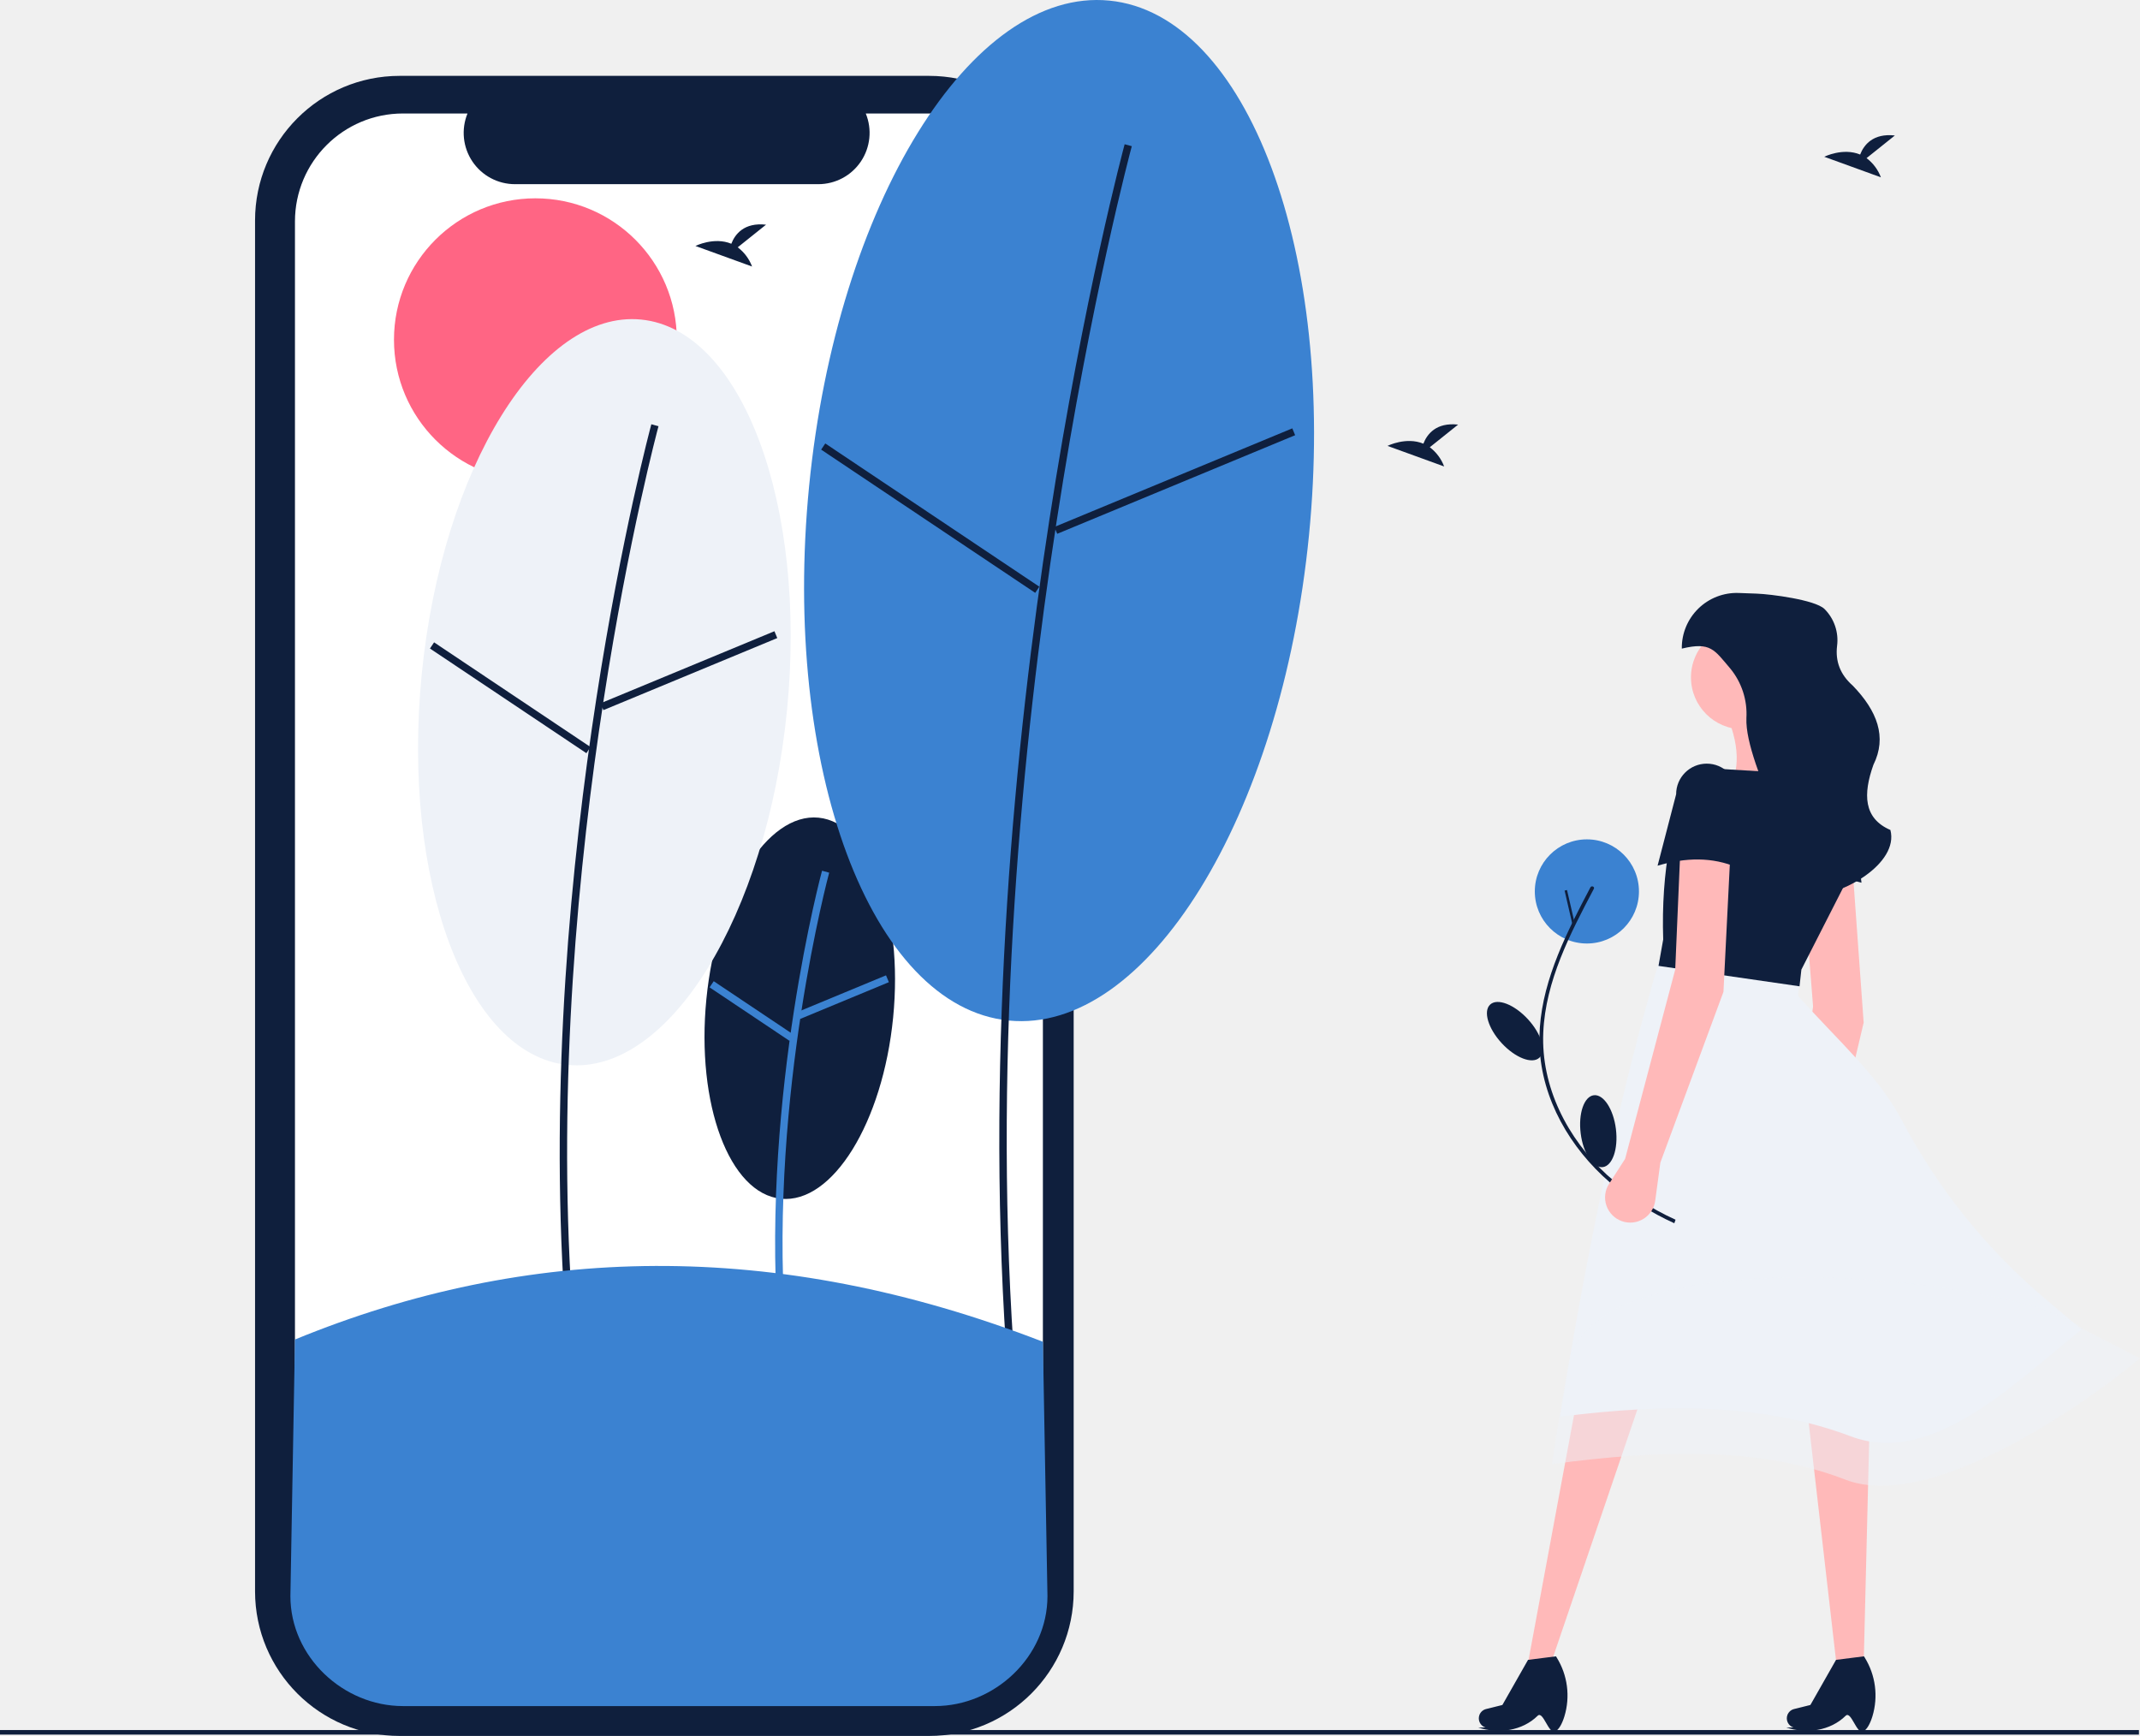
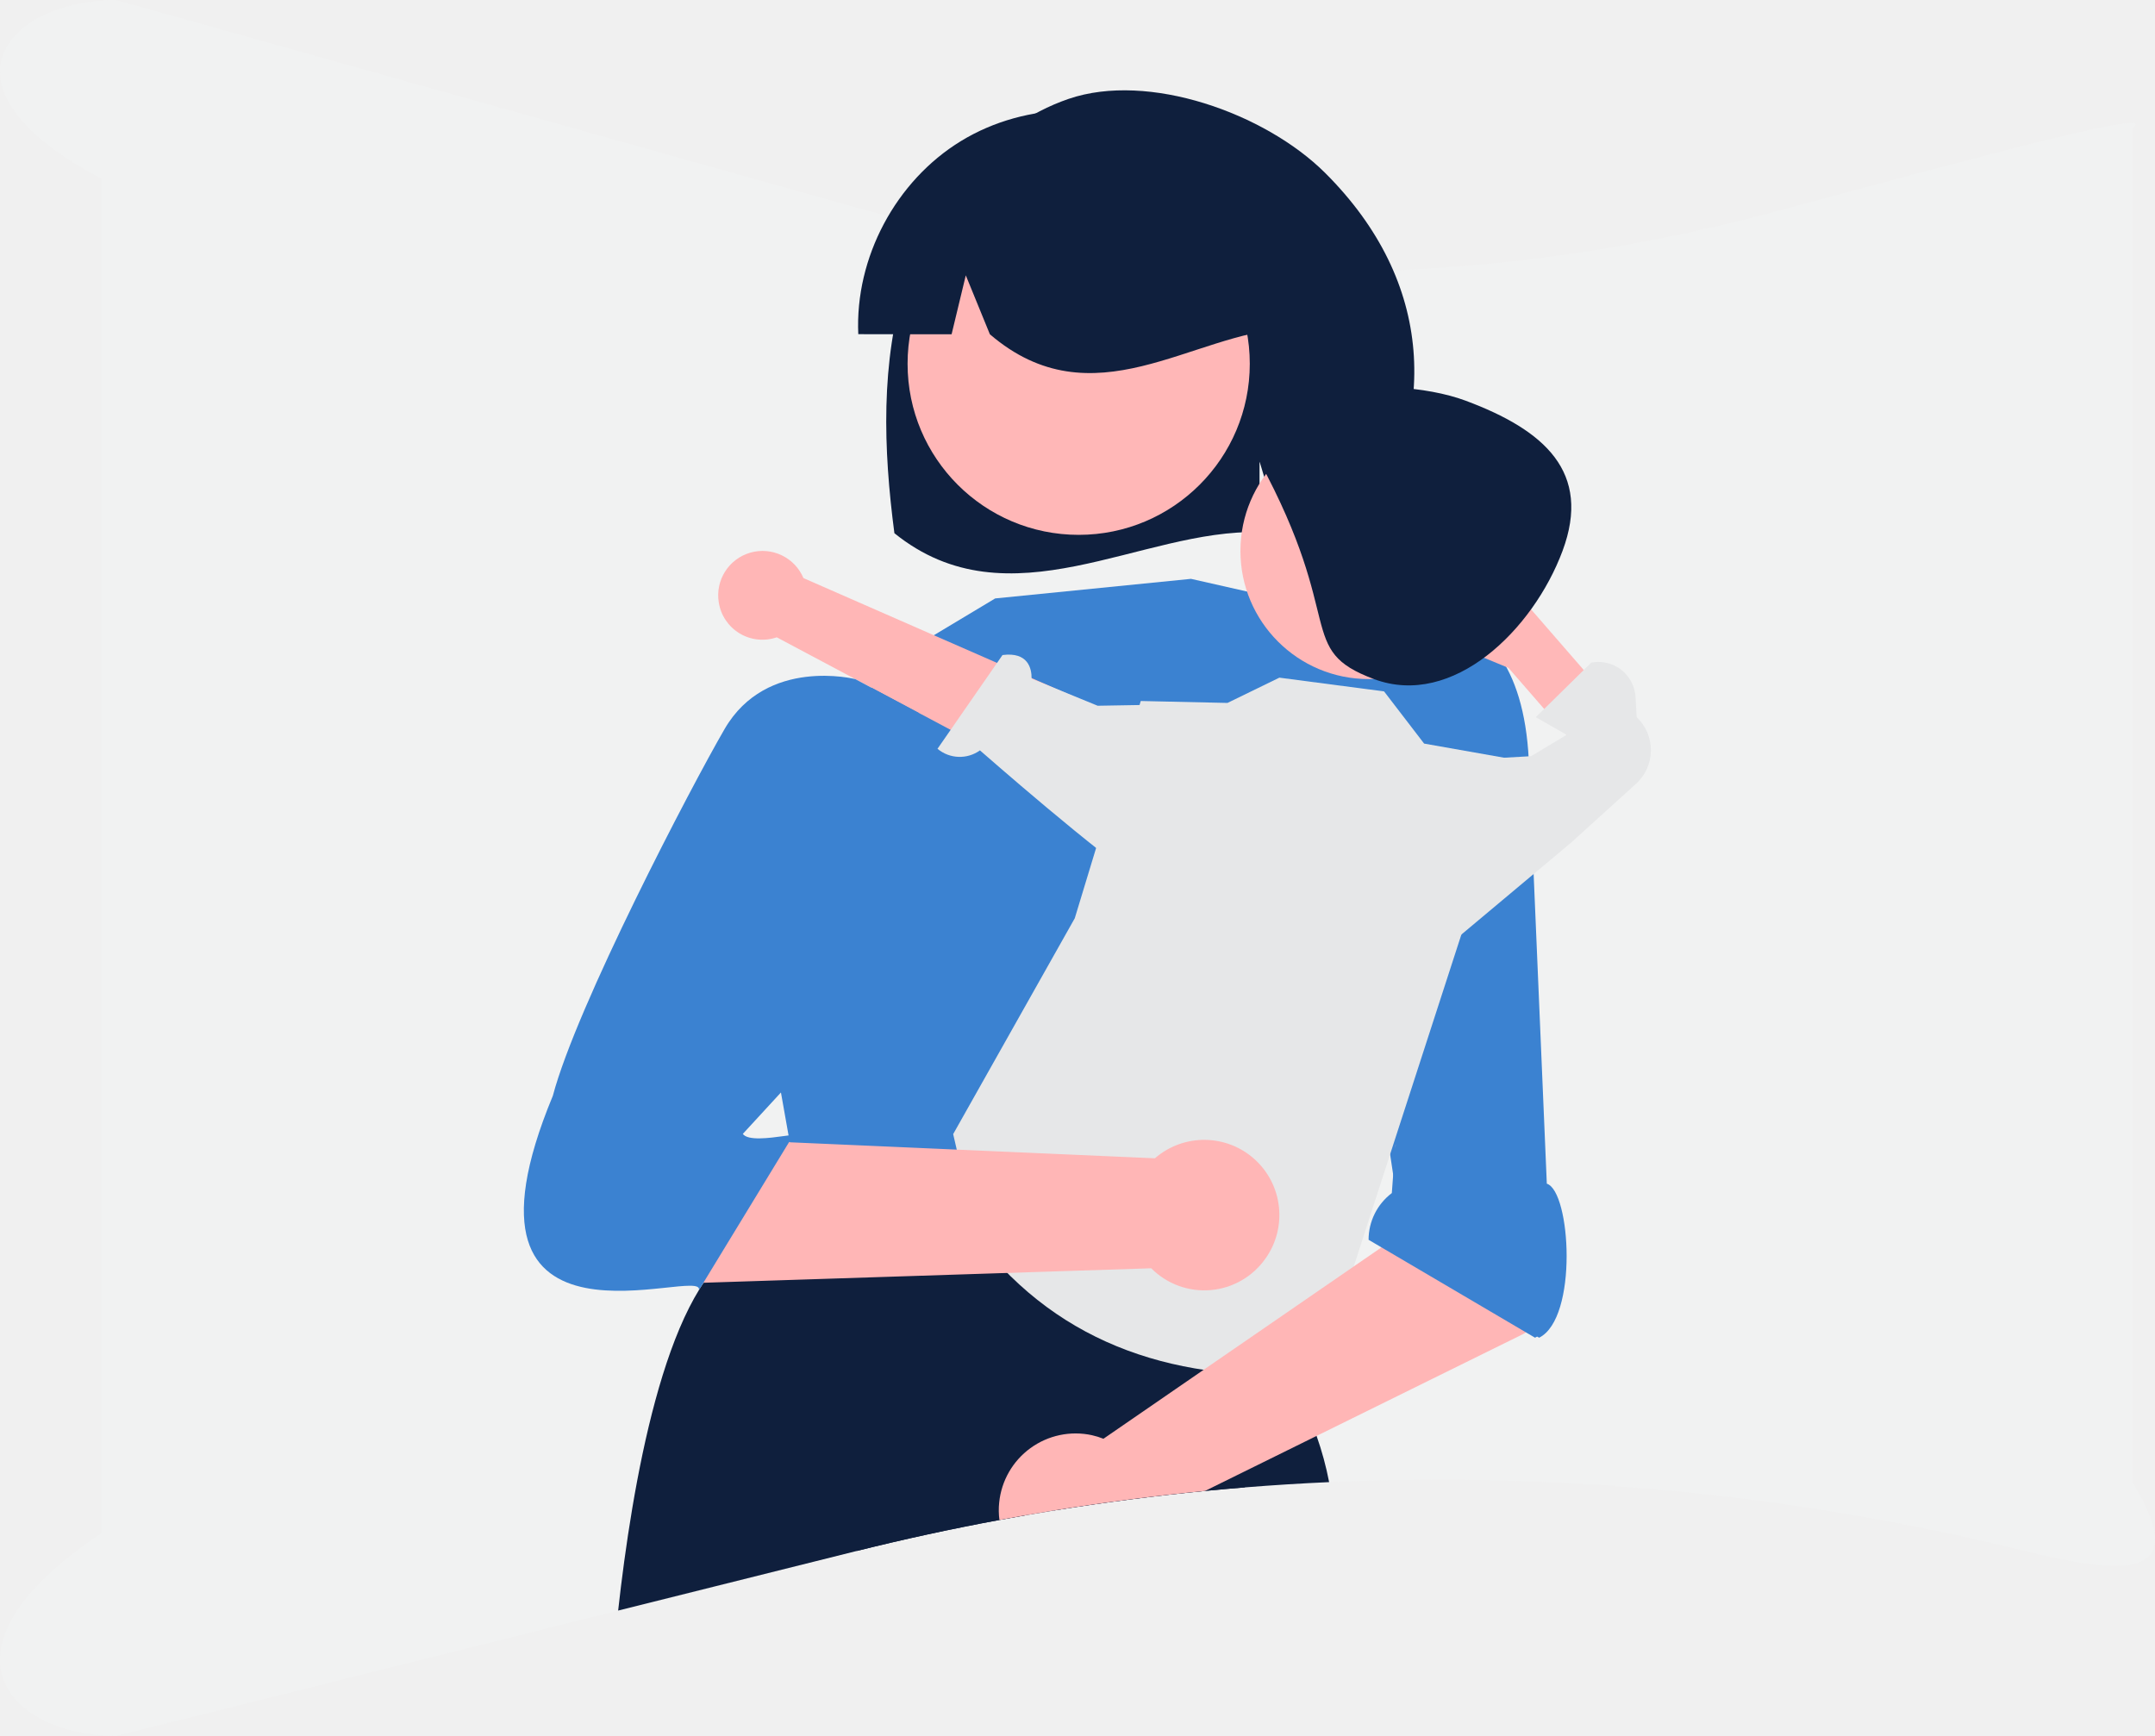
- <svg xmlns="http://www.w3.org/2000/svg" width="938.192" height="761.036" viewBox="0 0 938.192 761.036" role="img" artist="Katerina Limpitsouni" source="https://undraw.co/">
-   <rect y="758.447" width="937.724" height="2" fill="#0f1f3d" />
-   <path d="M605.609,275.687h-3.999V166.142a63.402,63.402,0,0,0-63.402-63.402H306.121a63.402,63.402,0,0,0-63.402,63.402V767.116a63.402,63.402,0,0,0,63.402,63.402H538.208a63.402,63.402,0,0,0,63.402-63.402V353.664h3.999Z" transform="translate(-130.9042 -69.48176)" fill="#0f1f3d" />
-   <path d="M588.118,166.584v600.09a47.351,47.351,0,0,1-47.35,47.35h-233.21a47.342,47.342,0,0,1-47.34-47.35v-600.09a47.342,47.342,0,0,1,47.34-47.35h28.3a22.486,22.486,0,0,0,20.83,30.99h132.96a22.481,22.481,0,0,0,20.82-30.99h30.3A47.351,47.351,0,0,1,588.118,166.584Z" transform="translate(-130.9042 -69.48176)" fill="#fff" />
-   <circle cx="234.724" cy="148.943" r="62" fill="#ff6584" />
-   <ellipse cx="481.529" cy="511.478" rx="83.937" ry="41.137" transform="translate(-205.633 871.0143) rotate(-84.36901)" fill="#0f1f3d" />
-   <path d="M471.828,648.579c-6.697-99.992,19.199-196.412,19.461-197.374l3.136.855c-.261.957-26.013,96.871-19.354,196.303Z" transform="translate(-130.9042 -69.48176)" fill="#3B82D1" />
-   <rect x="479.386" y="505.021" width="42.187" height="3.251" transform="translate(-286.7441 160.731) rotate(-22.51062)" fill="#3B82D1" />
-   <rect x="458.801" y="491.625" width="3.251" height="42.188" transform="matrix(0.55614, -0.83109, 0.83109, 0.55614, -352.6532, 540.7531)" fill="#3B82D1" />
-   <ellipse cx="395.866" cy="372.954" rx="164.171" ry="80.46" transform="translate(-145.035 660.8337) rotate(-84.36901)" fill="#eef2f8" />
-   <path d="M378.443,641.005c-13.081-195.316,37.5-383.648,38.013-385.527l3.136.855c-.511,1.875-50.948,189.701-37.905,384.456Z" transform="translate(-130.9042 -69.48176)" fill="#0f1f3d" />
-   <rect x="391.674" y="361.879" width="82.514" height="3.251" transform="translate(-237.0882 123.9637) rotate(-22.51062)" fill="#0f1f3d" />
-   <rect x="352.968" y="334.124" width="3.251" height="82.514" transform="translate(-285.4879 391.8416) rotate(-56.21159)" fill="#0f1f3d" />
-   <ellipse cx="595.206" cy="293.318" rx="224.655" ry="110.103" transform="translate(113.996 787.3893) rotate(-84.36901)" fill="#3B82D1" />
-   <path d="M571.961,660.085c-17.893-267.175,51.297-524.795,51.997-527.366l3.136.855c-.7,2.566-69.745,259.68-51.89,526.295Z" transform="translate(-130.9042 -69.48176)" fill="#0f1f3d" />
-   <rect x="589.469" y="278.762" width="112.913" height="3.251" transform="translate(-189.038 199.1769) rotate(-22.51062)" fill="#0f1f3d" />
-   <rect x="537.102" y="240.183" width="3.251" height="112.913" transform="translate(-138.3102 509.9302) rotate(-56.21231)" fill="#0f1f3d" />
-   <path d="M260.218,656.723l-2,112.502c0,26.619,23.19,48.199,49.34,48.199h233.21c26.15,0,49.35-21.58,49.35-48.199l-2-111.515C470.547,612.137,361.829,614.995,260.218,656.723Z" transform="translate(-130.9042 -69.48176)" fill="#3B82D1" />
-   <path d="M757.734,265.558l12.413-9.928c-9.643-1.064-13.606,4.195-15.227,8.358-7.534-3.128-15.735.972-15.735.972l24.837,9.017A18.795,18.795,0,0,0,757.734,265.558Z" transform="translate(-130.9042 -69.48176)" fill="#0f1f3d" />
-   <path d="M454.331,177.908l12.413-9.928c-9.643-1.064-13.606,4.195-15.227,8.358-7.534-3.128-15.735.972-15.735.972l24.837,9.017A18.795,18.795,0,0,0,454.331,177.908Z" transform="translate(-130.9042 -69.48176)" fill="#0f1f3d" />
-   <path d="M949.215,138.803l12.413-9.928c-9.643-1.064-13.606,4.195-15.227,8.358-7.534-3.128-15.735.972-15.735.972l24.837,9.017A18.795,18.795,0,0,0,949.215,138.803Z" transform="translate(-130.9042 -69.48176)" fill="#0f1f3d" />
-   <path d="M929.591,595.447l-.211,16.913a11.038,11.038,0,0,1-13.331,10.66h0a11.038,11.038,0,0,1-7.649-15.594l5.652-11.716,11.717-85.025-4.497-56.815,21.998-1.054,4.678,64.988Z" transform="translate(-130.9042 -69.48176)" fill="#ffb9b9" />
-   <polygon points="690.906 615.823 669.756 729.705 680.331 728.078 719.376 613.383 690.906 615.823" fill="#ffb9b9" />
-   <polygon points="792.179 617.043 805.601 733.772 816.989 732.145 819.836 616.23 792.179 617.043" fill="#ffb9b9" />
-   <path d="M1043.472,652.36c-30.32,24.359-65.824,60.136-101.172,46.807-36.887-13.908-79.458-14.788-127.405-8.576C826.347,618.762,840.488,550.798,858.821,488.859l61.008,9.761c.944,1.043-1.334,6.683-.407,7.728,17.149,19.313,34.64,34.282,45.21,54.174a263.09,263.09,0,0,0,62.1,77.674Z" transform="translate(-130.9042 -69.48176)" fill="#eef2f8" />
-   <path d="M1069.096,664.969c-30.32,25.048-93.887,66.863-129.236,53.158-36.887-14.302-80.678-13.18-128.625-6.792q3.413-22.011,7.281-43.743c10.392-58.367,199.818-37.865,225.363-15.639Z" transform="translate(-130.9042 -69.48176)" fill="#eef2f8" opacity="0.5" />
-   <path d="M946.994,456.458c-11.406-3.335-23.035-1.679-34.818,3.443l4.268-32.074a13.422,13.422,0,0,1,11.691-14.953h0a13.422,13.422,0,0,1,14.953,11.691Z" transform="translate(-130.9042 -69.48176)" fill="#0f1f3d" />
-   <circle cx="764.115" cy="296.954" r="22.776" fill="#ffb9b9" />
-   <path d="M937.318,429.884l-50.027-11.795c7.426-10.676,5.907-23.19,0-36.605L911.695,376.604c2.701,9.259,5.978,17.731,10.575,24.403Z" transform="translate(-130.9042 -69.48176)" fill="#ffb9b9" />
-   <path d="M919.829,501.874,858.008,492.926l2.056-11.578c-.975-30.163,3.996-54.853,13.4-75.46l54.501,3.254,0,0A40.506,40.506,0,0,1,939.675,457.222l-19.032,37.331Z" transform="translate(-130.9042 -69.48176)" fill="#0f1f3d" />
-   <path d="M812.67,828.558c-2.853,1.302-5.242-9.247-7.649-6.882-6.731,6.615-17.038,8.055-26.023,5.167l3.144-.035A4.208,4.208,0,0,1,779.491,821.325h0a4.208,4.208,0,0,1,2.919-2.605l7.158-1.79,11.24-19.766,12.249-1.55.309.506a31.584,31.584,0,0,1,3.385,25.826C815.733,825.21,814.346,827.793,812.67,828.558Z" transform="translate(-130.9042 -69.48176)" fill="#0f1f3d" />
-   <path d="M947.701,828.558c-2.853,1.302-5.242-9.247-7.649-6.882-6.731,6.615-17.038,8.055-26.023,5.167l3.144-.035a4.208,4.208,0,0,1-2.652-5.483h0a4.208,4.208,0,0,1,2.919-2.605l7.158-1.79,11.24-19.766,12.249-1.55.309.506a31.584,31.584,0,0,1,3.385,25.826C950.764,825.21,949.378,827.793,947.701,828.558Z" transform="translate(-130.9042 -69.48176)" fill="#0f1f3d" />
-   <path d="M923.369,462.422h-.583c-10.999-9.531-20.558-20.215-12.839-33.592-6.547-16.617-13.845-33.872-13.404-44.547a31.306,31.306,0,0,0-7.112-21.766c-6.957-8.126-8.505-11.756-21.211-8.682v0a24.076,24.076,0,0,1,24.948-24.394l7.938.289c6.072.221,25.48,2.703,29.646,6.71a19.332,19.332,0,0,1,5.534,16.255c-.779,6.626,1.312,12.476,6.896,17.381,10.692,11.056,15.102,22.528,9.04,34.694-4.576,12.879-4.357,23.479,7.446,28.575h0v0C963.502,448.057,938.572,462.422,923.369,462.422Z" transform="translate(-130.9042 -69.48176)" fill="#0f1f3d" />
-   <ellipse cx="794.988" cy="521.532" rx="7.782" ry="15.878" transform="translate(-273.6658 608.9823) rotate(-42.76626)" fill="#0f1f3d" />
-   <circle cx="695.701" cy="390.804" r="22.828" fill="#3B82D1" />
-   <path d="M864.941,605.754a120.265,120.265,0,0,1-28.33-17.975c-17.276-14.936-29.82-36.372-30.754-59.539-.896-22.233,8.525-43.134,18.491-62.454q1.881-3.646,3.8-7.271c.486-.923,1.995-.303,1.506.626-10.338,19.62-21.186,40.354-22.167,62.978-1.034,23.847,10.617,46.578,27.955,62.444a117.266,117.266,0,0,0,30.034,19.643" transform="translate(-130.9042 -69.48176)" fill="#0f1f3d" />
-   <rect x="818.538" y="459.589" width="1.087" height="15.273" transform="translate(-215.0514 126.8712) rotate(-13.00791)" fill="#0f1f3d" />
-   <ellipse cx="831.608" cy="565.389" rx="7.782" ry="15.878" transform="translate(-194.6923 38.19293) rotate(-7.13528)" fill="#0f1f3d" />
-   <path d="M858.821,579.151,856.556,595.913a11.038,11.038,0,0,1-14.527,8.961h0a11.038,11.038,0,0,1-5.697-16.408l7.034-10.942,21.963-82.971,2.44-56.941,21.963,1.627-3.254,65.075Z" transform="translate(-130.9042 -69.48176)" fill="#ffb9b9" />
-   <path d="M892.579,449.814c-10.916-4.696-22.66-4.466-34.978-.813l8.134-31.317a13.422,13.422,0,0,1,13.422-13.422h0a13.422,13.422,0,0,1,13.422,13.422Z" transform="translate(-130.9042 -69.48176)" fill="#0f1f3d" />
+ <svg xmlns="http://www.w3.org/2000/svg" width="668.405" height="538.45" viewBox="0 0 668.405 538.45" role="img" artist="Katerina Limpitsouni" source="https://undraw.co/">
+   <path d="M982.49,231.662v420.06c18.972,30.72-3.228,28.7-33.678,21.21a757.694,757.694,0,0,0-215.45-21.27q-13.11.585-26.18,1.64-6.15.495-12.3,1.09-23.475,2.295-46.83,6.06-4.395.705-8.77,1.48c-2.73.47-5.45.96-8.18,1.47q-22.245,4.125-44.29,9.62c-.02.01-.05.01-.07.02l-73.9,18.46-155.73,38.89c-32.69,0-59.19-26.5-4.486-62.912v-420.06c-54.704-28.978-28.204-55.478,4.486-55.478L586.874,256.358A535.75,535.75,0,0,0,871.002,257.766C934.729,240.58,991.971,225.055,982.49,231.662Z" transform="translate(-321.1138 -191.9414)" fill="#f1f2f2" />
+   <path d="M602.05,279.164c7.868-25.075,25.76-48.073,50.505-56.55,24.746-8.477,60.98,4.436,79.584,22.977,34.029,33.914,35.077,75.431,11.697,112.249-4.65-.246-20.697-.428-25.403-.604L711.774,335.044v21.972c-36.737-1.135-77.626,29.081-113.249.311C595.095,331.26,594.182,304.239,602.05,279.164Z" transform="translate(-321.1138 -191.9414)" fill="#0f1f3d" />
+   <polygon points="381.55 343.539 389.142 363.278 387.624 383.018 241.852 364.797 246.407 348.094 263.11 328.354 381.55 343.539" fill="#ffb6b6" />
+   <circle cx="334.569" cy="112.829" r="53.07" fill="#ffb7b7" />
+   <path d="M599.409,395.782l30.369-18.221,60.738-6.074,53.684,12.148-.538,98.7-34.057,86.615L566.87,550.727l-5.423-30.551s-39.48-53.026,3.037-83.395Z" transform="translate(-321.1138 -191.9414)" fill="#3B82D1" />
+   <path d="M733.362,651.662q-13.11.585-26.18,1.64-6.15.495-12.3,1.09-23.475,2.295-46.83,6.06-4.395.705-8.77,1.48c-2.73.47-5.45.96-8.18,1.47q-22.245,4.125-44.29,9.62c-.02.01-.05.01-.07.02l-73.9,18.46c4.27-38.5,14.33-97.91,36.46-111.99l14.46-25.72.01-.02.89-1.57,26.78,2.79,22.52,2.35,15.54,1.62,9.71,1,.15.02,69.96,7.29.9.1h.03v33.72s.46.59,1.24,1.7c.32.44.68.96,1.08,1.55a148.019,148.019,0,0,1,8.52,14.06c.42.78.84,1.58,1.25,2.41a131.545,131.545,0,0,1,7.13,16.52A98.628,98.628,0,0,1,733.362,651.662Z" transform="translate(-321.1138 -191.9414)" fill="#0f1f3d" />
+   <path d="M619.217,235.664c20.272-12.359,47.29-12.715,67.883-.895,20.591,11.82,33.909,35.331,33.461,59.07-29.665,1.364-60.435,29.224-92.425,1.781l-7.468-18.277L616.264,295.633q-14.442-.001-28.94-.038C586.25,271.876,598.943,248.023,619.217,235.664Z" transform="translate(-321.1138 -191.9414)" fill="#0f1f3d" />
+   <path d="M746.872,576.497l51.627,30.369c12.148-6.074,9.799-45.464,2.382-47.771l-5.593-131.425c-3.037-60.738-51.09-44.035-51.09-44.035L722.403,388.19,737.588,451.965l16.494,110.039A18.173,18.173,0,0,0,746.872,576.497Z" transform="translate(-321.1138 -191.9414)" fill="#3B82D1" />
+   <path d="M727.822,609.061l-4.33,9.27-1.15,2.48-12.15,26.03-3.01,6.46q-6.15.495-12.3,1.09-23.475,2.295-46.83,6.06l4.52-18.66-13.29,20.14c-2.73.47-5.45.96-8.18,1.47q-22.245,4.125-44.29,9.62l40.27-93.31v-.01l3.46-8.02,80.95,31.11,2.14.82Z" transform="translate(-321.1138 -191.9414)" fill="#0f1f3d" />
+   <path d="M624.261,576.22c26.08,33.509,62.642,44.8,105.967,41.76l61.689-190.257-29.091-5.138-12.424-16.188-32.476-4.262-16.089,7.839-26.901-.598-20.467,67.384-37.715,66.954Z" transform="translate(-321.1138 -191.9414)" fill="#e6e7e8" />
+   <path d="M828.749,418.654l-12.976,11.274-26.775-30.818-8.081-3.339a11.138,11.138,0,0,1-4.245-17.493h0a11.137,11.137,0,0,1,16.906-.106l8.396,9.664Z" transform="translate(-321.1138 -191.9414)" fill="#ffb8b8" />
+   <path d="M758.905,494.776l49.514-41.474,20.121-18.238a14.078,14.078,0,0,0,.21-20.667l0,0-.344-6.21a11.575,11.575,0,0,0-13.72-10.731l0,0-17.224,16.941,9.566,5.466-11.004,6.627-28.216,1.598Z" transform="translate(-321.1138 -191.9414)" fill="#e6e7e8" />
+   <circle cx="424.487" cy="170.882" r="39.75" fill="#ffb8b8" />
+   <path d="M775.678,316.218c24.465,9.112,39.19,22.141,30.078,46.606s-33.996,48.873-58.461,39.761-8.583-17.845-35.521-67.54C699.333,312.092,751.214,307.106,775.678,316.218Z" transform="translate(-321.1138 -191.9414)" fill="#0f1f3d" />
+   <path d="M795.062,604.841c-.2.13-.41.26-.62.38q-.615.375-1.26.69l-63.71,31.42-19.28,9.51-15.31,7.55q-23.475,2.295-46.83,6.06-4.395.705-8.77,1.48c-2.73.47-5.45.96-8.18,1.47a22.643,22.643,0,0,1-.08-5.4,23.825,23.825,0,0,1,28.75-20.9,23.39,23.39,0,0,1,3.59,1.11l31.07-21.39,18.14-12.48,1.06-.73,27.36-18.84.01-.01,8.6-5.91.58-.4,5.83-4.01-2.12-27.24,40.69-8.57,8.44,47.86A18.141,18.141,0,0,1,795.062,604.841Z" transform="translate(-321.1138 -191.9414)" fill="#ffb6b6" />
+   <path d="M799.61,559.095l-2.569-38.8-43.149,26.904-1.082,14.804a18.173,18.173,0,0,0-7.21,14.493l51.627,30.369C809.376,600.792,807.028,561.402,799.61,559.095Z" transform="translate(-321.1138 -191.9414)" fill="#3B82D1" />
+   <path d="M544.052,378.808a13.685,13.685,0,0,0,17.984,10.813l110.027,58.564,9.338-28.257L570.311,371.247a13.759,13.759,0,0,0-26.259,7.561Z" transform="translate(-321.1138 -191.9414)" fill="#ffb6b6" />
+   <path d="M716.539,463.043s-20.608,13.459-34.397,6.791c-11.04-5.338-44.26-33.939-57.079-45.142a10.751,10.751,0,0,1-13.171-.492l20.162-29.079c7.949-1.045,9.083,4.187,9.016,7.335L661.567,410.845l17.372-.295,38.988,47.453Z" transform="translate(-321.1138 -191.9414)" fill="#e6e7e8" />
+   <path d="M713.605,582.331a23.183,23.183,0,0,1-35.421,3.002l-144.219,4.663-18.44.596h0c-18.967.613-29.893-21.331-17.971-36.096L510.363,538.632l45.814,7.186,16.566.726,106.589,4.671a23.308,23.308,0,0,1,34.273,31.117Z" transform="translate(-321.1138 -191.9414)" fill="#ffb6b6" />
+   <path d="M586.389,402.584s-27.491-6.975-40.521,15.463c-10.432,17.964-45.917,85.904-53.283,113.788-35.942,86.619,47.624,52.125,45.286,60.296l27.957-45.891c12.148-6.074-11.235,1.765-14.316-2.59l21.431-23.292,24.295-12.148,8.914-95.106Z" transform="translate(-321.1138 -191.9414)" fill="#3B82D1" />
</svg>
